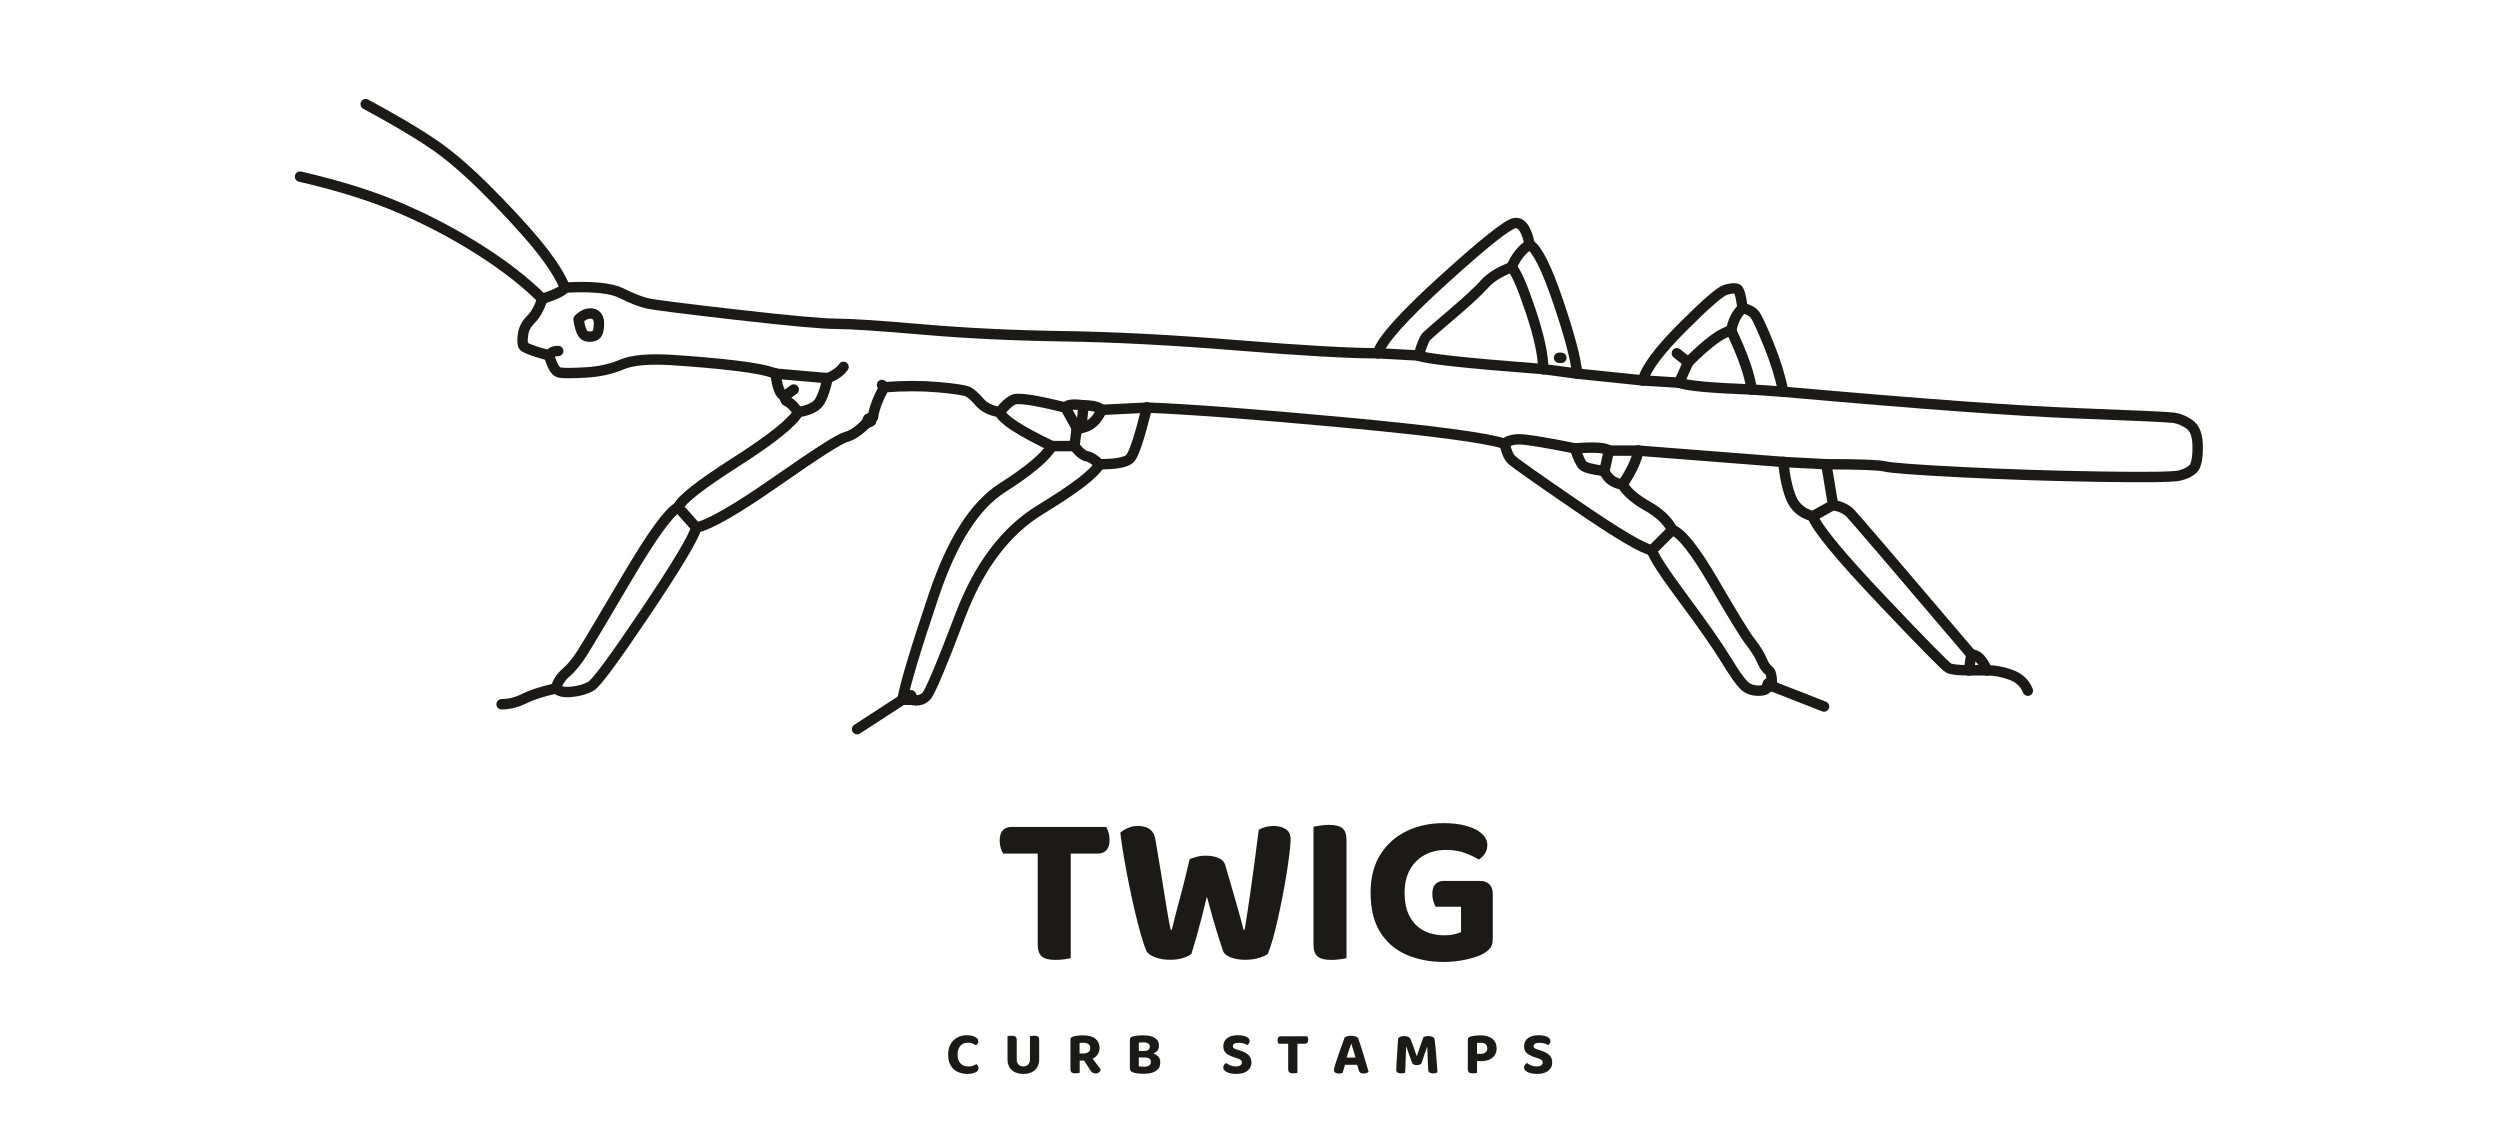
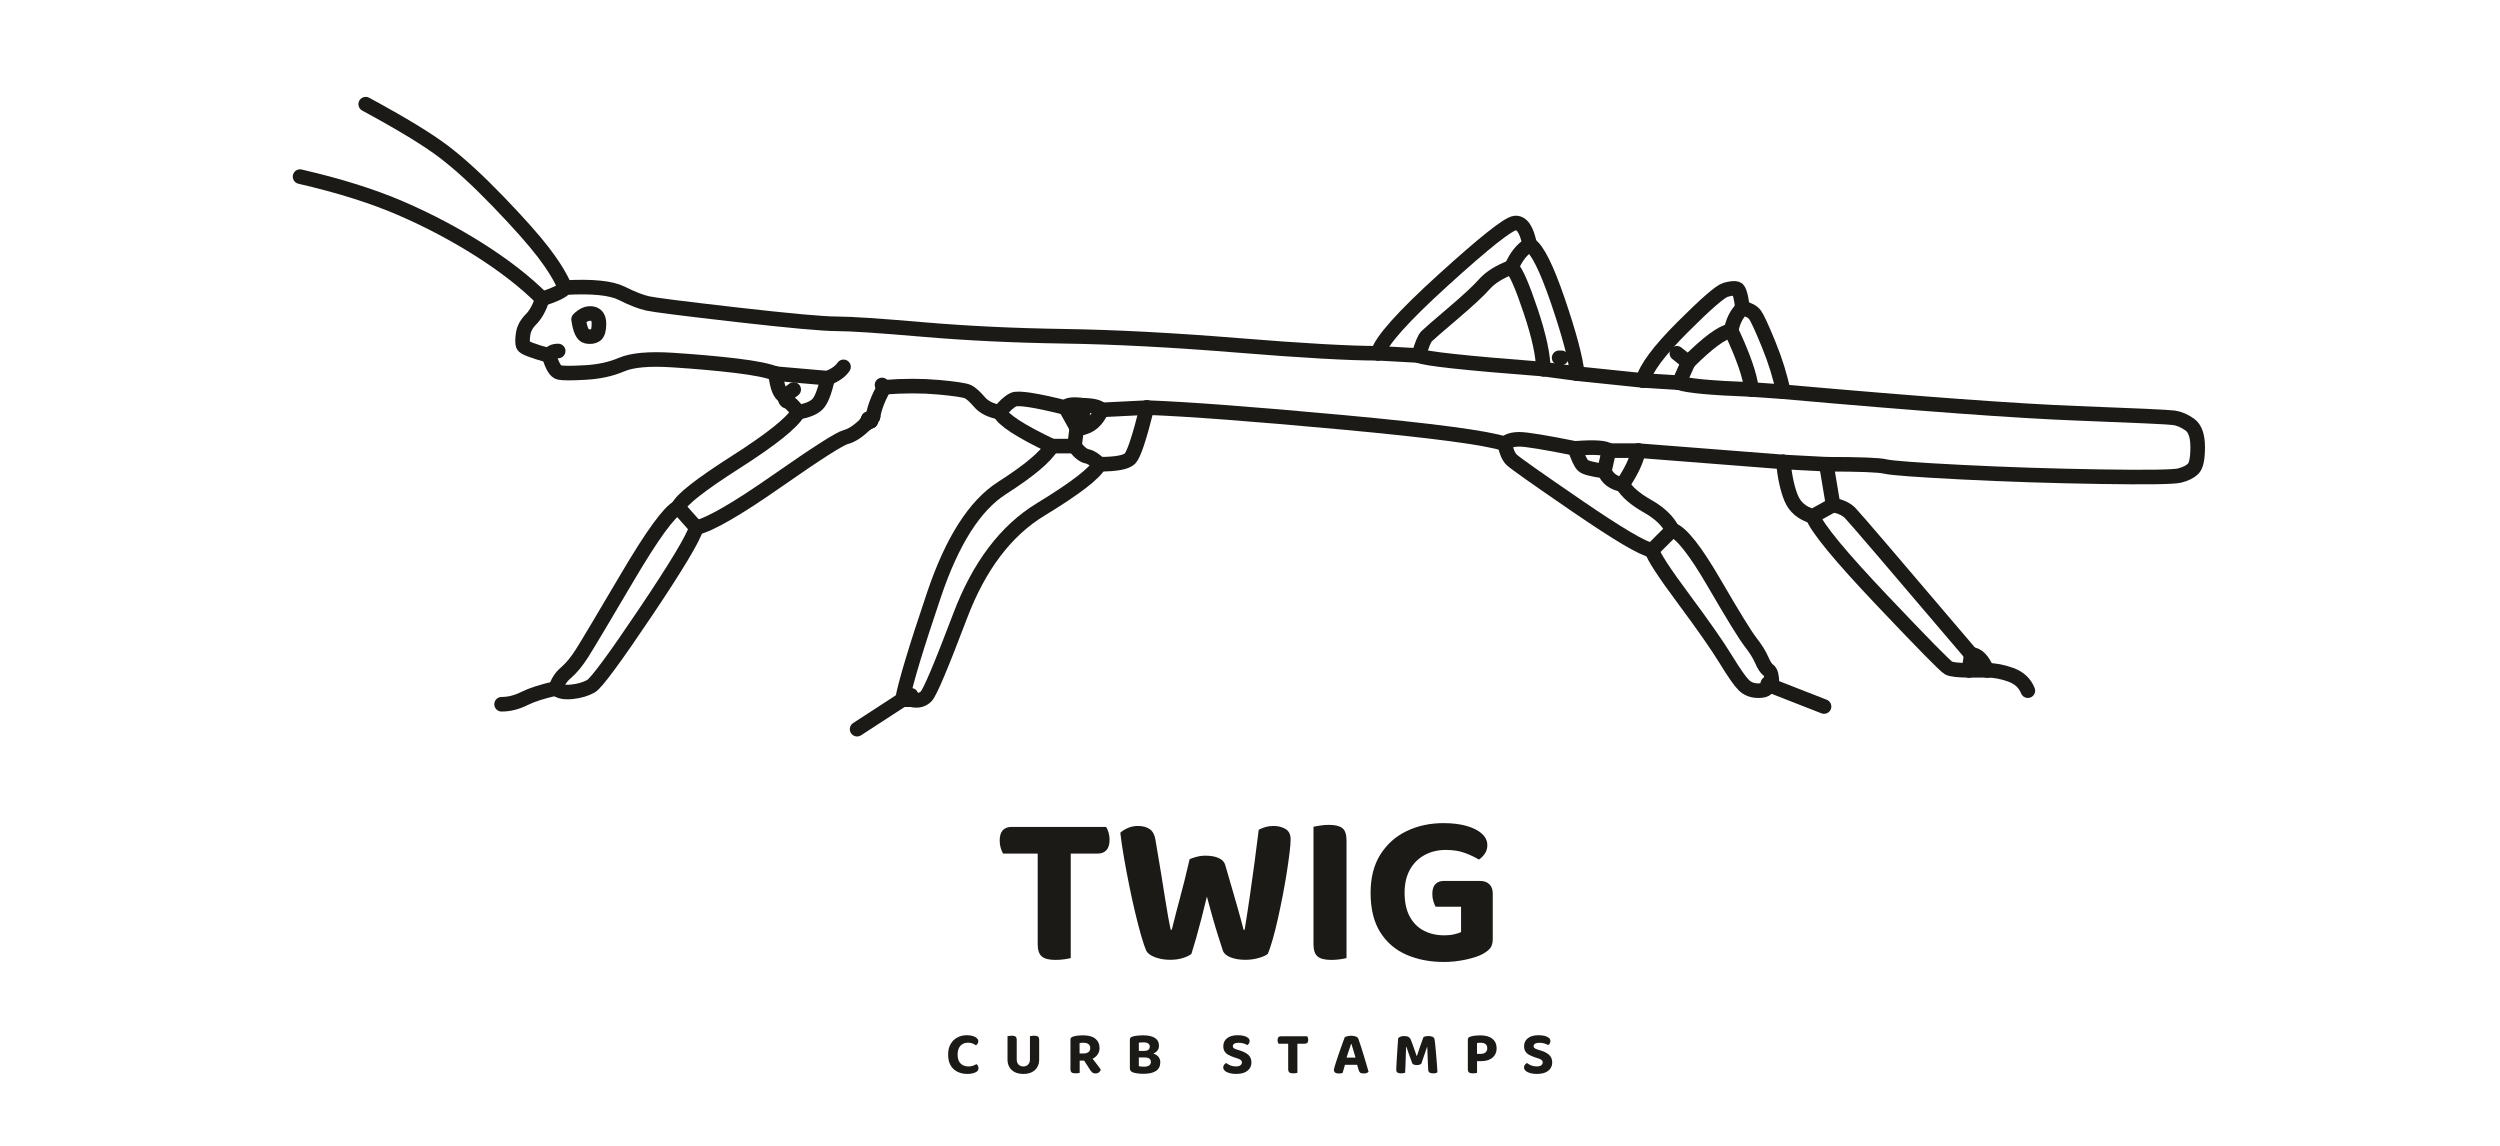
<svg xmlns="http://www.w3.org/2000/svg" viewBox="0 0 1200 550">
  <g fill="none">
-     <g fill="none" stroke="#1c1a17" stroke-width="5" stroke-linecap="round" stroke-linejoin="round">
+     <g fill="none" stroke="#1c1a17" stroke-width="7" stroke-linecap="round" stroke-linejoin="round">
      <path d="M 849.46 328.26 Q 848.37 327.17 848.37 329.35" />
      <path d="M 849.46 328.26 L 850.54 328.26" />
      <path d="M 849.46 328.26 L 849.46 329.35" />
      <path d="M 725.54 128.26 Q 728.80 120.65 734.24 117.39" />
      <path d="M 725.54 128.26 Q 716.85 131.52 712.50 136.41 Q 708.15 141.30 697.28 150.54 Q 686.41 159.78 684.78 161.41 Q 683.15 163.04 680.98 170.65" />
      <path d="M 725.54 128.26 Q 728.80 131.52 734.78 149.46 Q 740.76 167.39 740.76 177.17" />
      <path d="M 973.37 331.52 Q 971.20 326.09 965.22 323.91 Q 959.24 321.74 953.80 321.74" />
      <path d="M 836.41 147.83 Q 835.33 139.13 833.70 138.59 Q 832.07 138.04 828.26 139.13 Q 824.46 140.22 807.61 157.07 Q 790.76 173.91 788.59 182.61" />
      <path d="M 836.41 147.83 Q 832.07 152.17 830.98 158.70" />
      <path d="M 836.41 147.83 Q 840.76 148.91 842.39 151.09 Q 844.02 153.26 848.91 165.22 Q 853.80 177.17 855.98 188.04" />
      <path d="M 263.59 170.65 Q 264.67 168.48 267.93 168.48" />
      <path d="M 263.59 170.65 Q 251.63 167.39 251.09 165.76 Q 250.54 164.13 251.09 160.33 Q 251.63 156.52 254.89 153.26 Q 258.15 150.00 260.33 143.48" />
      <path d="M 263.59 170.65 Q 265.76 178.26 268.48 178.80 Q 271.20 179.35 280.98 178.80 Q 290.76 178.26 298.37 175.00 Q 305.98 171.74 322.83 172.83 Q 339.67 173.91 353.26 175.54 Q 366.85 177.17 372.28 179.35" />
      <path d="M 437.50 334.78 L 436.41 334.78" />
      <path d="M 437.50 334.78 Q 437.50 332.61 436.41 334.78" />
      <path d="M 437.50 334.78 L 437.50 335.87" />
      <path d="M 144.02 84.78 Q 172.28 91.30 192.39 100.00 Q 212.50 108.70 230.43 120.11 Q 248.37 131.52 260.33 143.48" />
      <path d="M 423.37 184.78 L 424.46 185.87" />
      <path d="M 240.76 338.04 Q 246.20 338.04 251.63 335.33 Q 257.07 332.61 266.85 330.43" />
      <path d="M 680.98 170.65 L 661.41 169.57" />
      <path d="M 680.98 170.65 Q 684.24 172.83 740.76 177.17" />
      <path d="M 749.46 171.74 L 748.37 171.74" />
      <path d="M 840.76 186.96 Q 839.67 177.17 830.98 158.70" />
      <path d="M 840.76 186.96 Q 811.41 185.87 805.98 183.70" />
      <path d="M 840.76 186.96 L 855.98 188.04" />
      <path d="M 504.89 214.13 Q 482.07 203.26 479.89 197.83" />
      <path d="M 504.89 214.13 L 515.76 214.13" />
      <path d="M 504.89 214.13 Q 500.54 221.74 480.98 234.24 Q 461.41 246.74 448.37 285.33 Q 435.33 323.91 433.15 335.87" />
      <path d="M 424.46 185.87 Q 438.59 184.78 450.54 185.87 Q 462.50 186.96 464.67 188.04 Q 466.85 189.13 470.11 192.93 Q 473.37 196.74 479.89 197.83" />
      <path d="M 424.46 185.87 Q 420.11 193.48 419.02 200.00" />
      <path d="M 528.80 196.74 Q 526.63 194.57 520.11 194.57" />
      <path d="M 528.80 196.74 L 550.54 195.65" />
      <path d="M 528.80 196.74 Q 525.54 204.35 519.02 205.43" />
      <path d="M 266.85 330.43 Q 267.93 326.09 271.74 322.83 Q 275.54 319.57 279.35 313.59 Q 283.15 307.61 301.09 277.17 Q 319.02 246.74 325.54 243.48" />
      <path d="M 266.85 330.43 Q 269.02 332.61 274.46 332.07 Q 279.89 331.52 283.70 329.35 Q 287.50 327.17 309.78 294.02 Q 332.07 260.87 334.24 253.26" />
      <path d="M 876.63 222.83 L 855.98 221.74" />
      <path d="M 876.63 222.83 Q 900.54 222.83 904.89 223.91 Q 909.24 225.00 941.30 226.63 Q 973.37 228.26 1007.61 228.80 Q 1041.85 229.35 1046.20 228.26 Q 1050.54 227.17 1052.72 225.00 Q 1054.89 222.83 1054.89 214.67 Q 1054.89 206.52 1051.09 203.80 Q 1047.28 201.09 1043.48 200.54 Q 1039.67 200.00 996.74 198.37 Q 953.80 196.74 855.98 188.04" />
      <path d="M 876.63 222.83 L 879.89 242.39" />
      <path d="M 945.11 321.74 L 946.20 314.13" />
      <path d="M 945.11 321.74 Q 937.50 321.74 935.33 320.65 Q 933.15 319.57 903.26 288.04 Q 873.37 256.52 870.11 247.83" />
      <path d="M 945.11 321.74 L 953.80 321.74" />
      <path d="M 417.93 202.17 L 416.85 201.09" />
      <path d="M 417.93 202.17 L 419.02 200.00" />
      <path d="M 417.93 202.17 L 415.76 203.26" />
      <path d="M 772.28 216.30 Q 770.11 214.13 755.98 215.22" />
      <path d="M 772.28 216.30 L 786.41 216.30" />
      <path d="M 772.28 216.30 L 770.11 226.09" />
      <path d="M 380.98 186.96 L 376.63 190.22" />
      <path d="M 376.63 190.22 Q 373.37 189.13 372.28 179.35" />
      <path d="M 376.63 190.22 Q 376.63 192.39 378.26 192.93 Q 379.89 193.48 383.15 197.83" />
      <path d="M 436.41 335.87 L 436.41 334.78" />
      <path d="M 436.41 335.87 L 433.15 335.87" />
      <path d="M 436.41 335.87 L 437.50 335.87" />
      <path d="M 788.59 182.61 L 757.07 179.35" />
      <path d="M 788.59 182.61 L 805.98 183.70" />
      <path d="M 511.41 195.65 Q 512.50 193.48 520.11 194.57" />
      <path d="M 511.41 195.65 Q 489.67 190.22 486.41 191.85 Q 483.15 193.48 479.89 197.83" />
      <path d="M 511.41 195.65 L 516.85 205.43" />
      <path d="M 419.02 200.00 L 416.85 201.09" />
      <path d="M 397.28 181.52 L 372.28 179.35" />
      <path d="M 397.28 181.52 Q 402.72 179.35 404.89 176.09" />
      <path d="M 397.28 181.52 Q 395.11 191.30 392.39 194.02 Q 389.67 196.74 383.15 197.83" />
      <path d="M 770.11 226.09 Q 761.41 225.00 759.78 223.37 Q 758.15 221.74 755.98 215.22" />
      <path d="M 770.11 226.09 Q 772.28 231.52 778.80 232.61" />
      <path d="M 849.46 329.35 L 848.37 329.35" />
      <path d="M 849.46 329.35 L 850.54 329.35" />
      <path d="M 850.54 328.26 Q 850.54 322.83 848.91 321.74 Q 847.28 320.65 845.65 316.85 Q 844.02 313.04 840.22 308.15 Q 836.41 303.26 822.83 279.89 Q 809.24 256.52 802.72 254.35" />
      <path d="M 850.54 328.26 L 850.54 329.35" />
      <path d="M 516.85 205.43 L 519.02 205.43" />
      <path d="M 516.85 205.43 L 515.76 214.13" />
      <path d="M 786.41 216.30 L 855.98 221.74" />
      <path d="M 786.41 216.30 Q 785.33 222.83 778.80 232.61" />
      <path d="M 879.89 242.39 L 870.11 247.83" />
      <path d="M 879.89 242.39 Q 885.33 243.48 888.04 246.20 Q 890.76 248.91 946.20 314.13" />
      <path d="M 271.20 138.04 Q 267.93 130.43 260.87 121.20 Q 253.80 111.96 239.13 96.74 Q 224.46 81.52 213.04 72.83 Q 201.63 64.13 175.54 50.00" />
      <path d="M 271.20 138.04 Q 290.76 136.96 298.37 140.76 Q 305.98 144.57 310.87 145.65 Q 315.76 146.74 353.80 151.09 Q 391.85 155.43 401.63 155.43 Q 411.41 155.43 442.93 158.15 Q 474.46 160.87 510.87 161.41 Q 547.28 161.96 594.02 165.76 Q 640.76 169.57 661.41 169.57" />
      <path d="M 271.20 138.04 Q 270.11 140.22 260.33 143.48" />
      <path d="M 802.72 254.35 Q 799.46 247.83 790.76 242.93 Q 782.07 238.04 778.80 232.61" />
      <path d="M 802.72 254.35 L 792.93 264.13" />
      <path d="M 519.02 205.43 L 520.11 194.57" />
      <path d="M 411.41 350.00 L 433.15 335.87" />
      <path d="M 757.07 179.35 Q 755.98 168.48 747.83 144.57 Q 739.67 120.65 734.24 117.39" />
      <path d="M 757.07 179.35 L 740.76 177.17" />
      <path d="M 870.11 247.83 Q 862.50 245.65 859.78 239.13 Q 857.07 232.61 855.98 221.74" />
      <path d="M 755.98 215.22 Q 734.24 210.87 729.35 210.87 Q 724.46 210.87 722.28 213.04" />
      <path d="M 830.98 158.70 Q 824.46 159.78 810.33 173.91" />
      <path d="M 875.54 339.13 L 850.54 329.35" />
      <path d="M 550.54 195.65 Q 579.89 196.74 644.57 202.72 Q 709.24 208.70 722.28 213.04" />
      <path d="M 550.54 195.65 Q 545.11 217.39 542.39 220.11 Q 539.67 222.83 527.72 222.83" />
      <path d="M 334.24 253.26 L 325.54 243.48" />
      <path d="M 334.24 253.26 Q 344.02 251.09 372.83 230.98 Q 401.63 210.87 405.98 209.78 Q 410.33 208.70 415.76 203.26" />
      <path d="M 946.20 314.13 Q 950.54 314.13 953.80 321.74" />
      <path d="M 437.50 335.87 Q 441.85 336.96 444.57 334.24 Q 447.28 331.52 460.87 295.65 Q 474.46 259.78 499.46 244.57 Q 524.46 229.35 527.72 222.83" />
      <path d="M 848.37 329.35 Q 848.37 331.52 844.02 331.52 Q 839.67 331.52 836.96 328.80 Q 834.24 326.09 828.26 316.30 Q 822.28 306.52 808.15 287.50 Q 794.02 268.48 792.93 264.13" />
      <path d="M 527.72 222.83 Q 524.46 219.57 521.74 219.02 Q 519.02 218.48 515.76 214.13" />
      <path d="M 383.15 197.83 Q 378.80 205.43 353.26 221.74 Q 327.72 238.04 325.54 243.48" />
      <path d="M 661.41 169.57 Q 663.59 160.87 692.93 134.24 Q 722.28 107.61 727.17 107.07 Q 732.07 106.52 734.24 117.39" />
      <path d="M 810.33 173.91 L 804.89 169.57" />
      <path d="M 810.33 173.91 L 805.98 183.70" />
      <path d="M 722.28 213.04 Q 723.37 218.48 725.54 220.65 Q 727.72 222.83 757.07 242.93 Q 786.41 263.04 792.93 264.13" />
      <path d="M 416.85 201.09 L 415.76 203.26" />
      <path d="M 277.72 153.26 Q 280.98 150.00 284.24 150.54 Q 287.50 151.09 287.50 155.43 Q 287.50 159.78 285.87 160.87 Q 284.24 161.96 281.52 161.41 Q 278.80 160.87 277.72 153.26" />
    </g>
  </g>
  <g fill="#1c1a17">
    <path d="M498.937 409.714 498.812 396.926H530.948Q531.576 397.895 532.086 399.543Q532.596 401.19 532.596 403.1Q532.596 406.423 531.092 408.069Q529.588 409.714 527 409.714ZM513.53 396.926 513.655 409.714H481.494Q480.866 408.72 480.356 407.072Q479.847 405.425 479.847 403.516Q479.847 400.088 481.351 398.507Q482.854 396.926 485.442 396.926ZM498.097 406.906H513.95V459.871Q512.956 460.158 510.876 460.458Q508.796 460.757 506.625 460.757Q501.965 460.757 500.031 459.07Q498.097 457.383 498.097 453.273Z" />
    <path d="M571.021 412.393Q572.091 411.898 574.248 411.309Q576.404 410.721 578.626 410.721Q582.445 410.721 584.995 411.871Q587.545 413.021 588.119 415.243Q589.929 421.387 591.389 426.479Q592.849 431.571 594.22 436.325Q595.59 441.08 596.934 446.318H597.429Q598.852 437.59 599.973 429.726Q601.094 421.861 602.151 414.171Q603.207 406.482 604.189 398.295Q607.542 396.46 611.282 396.46Q614.681 396.46 617.089 397.937Q619.498 399.414 619.498 402.842Q619.498 405.055 619.005 409.177Q618.512 413.3 617.682 418.616Q616.852 423.933 615.75 429.636Q614.647 435.34 613.429 440.806Q612.21 446.272 610.951 450.707Q609.693 455.141 608.578 457.828Q607.168 458.981 604.131 459.844Q601.094 460.707 597.799 460.707Q593.614 460.707 590.632 459.505Q587.649 458.303 586.971 456.264Q585.989 453.257 584.7 449.213Q583.41 445.17 582.043 440.338Q580.677 435.506 579.308 430.356Q578.123 435.402 576.783 440.533Q575.444 445.665 574.181 450.151Q572.918 454.638 571.887 457.853Q570.526 458.981 567.793 459.844Q565.06 460.707 561.765 460.707Q557.739 460.707 554.452 459.492Q551.166 458.278 550.171 456.264Q549.131 453.901 547.742 449.057Q546.353 444.213 544.847 437.9Q543.341 431.587 541.966 424.754Q540.591 417.922 539.464 411.411Q538.336 404.901 537.741 399.701Q539.023 398.499 541.298 397.479Q543.574 396.46 546.215 396.46Q549.668 396.46 551.854 397.976Q554.04 399.493 554.614 403.075Q556.283 412.709 557.373 419.557Q558.462 426.404 559.249 431.3Q560.035 436.197 560.661 439.768Q561.287 443.339 561.949 446.318H562.444Q563.504 442.033 564.461 438.322Q565.418 434.611 566.439 430.838Q567.46 427.065 568.584 422.606Q569.707 418.146 571.021 412.393Z" />
    <path d="M630.472 416.004H646.326V459.871Q645.332 460.158 643.264 460.458Q641.197 460.757 639 460.757Q634.341 460.757 632.406 459.07Q630.472 457.383 630.472 453.273ZM646.326 435.934H630.472V396.818Q631.545 396.61 633.665 396.271Q635.784 395.932 637.823 395.932Q642.324 395.932 644.325 397.488Q646.326 399.044 646.326 403.416Z" />
    <path d="M716.526 428.887V450.586Q716.526 453.485 715.394 454.983Q714.263 456.481 711.842 457.837Q709.005 459.426 703.678 460.587Q698.351 461.747 693.038 461.747Q683.129 461.747 675.14 458.29Q667.151 454.833 662.516 447.474Q657.882 440.115 657.882 428.567Q657.882 417.597 662.593 410.147Q667.305 402.696 675.232 398.898Q683.158 395.1 692.872 395.1Q699.274 395.1 704.023 396.466Q708.772 397.833 711.347 400.219Q713.922 402.604 713.922 405.687Q713.922 407.988 712.694 409.791Q711.467 411.594 709.849 412.589Q707.199 410.954 703.272 409.46Q699.345 407.967 694.024 407.967Q688.263 407.967 683.749 410.444Q679.236 412.921 676.721 417.508Q674.206 422.094 674.206 428.488Q674.206 435.377 676.667 439.938Q679.127 444.5 683.454 446.73Q687.78 448.959 693.3 448.959Q695.938 448.959 698.041 448.454Q700.144 447.948 701.304 447.408V435.227H689.078Q688.529 434.233 688.019 432.598Q687.51 430.963 687.51 429.133Q687.51 425.863 689.014 424.361Q690.517 422.859 692.947 422.859H710.473Q713.293 422.859 714.91 424.451Q716.526 426.042 716.526 428.887Z" />
    <path d="M469.588 499.818Q469.588 500.459 469.242 500.962Q468.896 501.465 468.445 501.742Q467.72 501.242 466.812 500.867Q465.904 500.491 464.654 500.491Q463.106 500.491 461.986 501.159Q460.866 501.828 460.26 503.107Q459.654 504.386 459.654 506.213Q459.654 509.009 461.055 510.454Q462.457 511.899 464.874 511.899Q466.139 511.899 467.039 511.552Q467.938 511.206 468.685 510.765Q469.13 511.079 469.402 511.593Q469.674 512.107 469.674 512.777Q469.674 513.354 469.371 513.839Q469.068 514.324 468.338 514.673Q467.782 514.961 466.776 515.224Q465.77 515.487 464.303 515.487Q461.742 515.487 459.652 514.491Q457.562 513.494 456.332 511.442Q455.102 509.39 455.102 506.213Q455.102 503.19 456.309 501.12Q457.517 499.05 459.556 497.976Q461.594 496.903 464.04 496.903Q465.767 496.903 467.007 497.295Q468.247 497.687 468.917 498.345Q469.588 499.002 469.588 499.818Z" />
    <path d="M491.202 515.487Q488.828 515.487 487.126 514.635Q485.424 513.782 484.516 512.24Q483.608 510.699 483.608 508.646V506.73H488.029V508.531Q488.029 510.123 488.923 511.011Q489.817 511.899 491.202 511.899Q492.587 511.899 493.481 511.011Q494.374 510.123 494.374 508.531V506.73H498.802V508.646Q498.802 510.699 497.894 512.24Q496.987 513.782 495.284 514.635Q493.582 515.487 491.202 515.487ZM488.029 507.611H483.608V497.382Q483.908 497.324 484.499 497.229Q485.09 497.135 485.658 497.135Q486.913 497.135 487.471 497.569Q488.029 498.003 488.029 499.222ZM498.802 507.655H494.374V497.382Q494.674 497.324 495.265 497.229Q495.856 497.135 496.424 497.135Q497.679 497.135 498.241 497.569Q498.802 498.003 498.802 499.222Z" />
    <path d="M518.198 505.675H520.101Q521.541 505.675 522.429 505.022Q523.316 504.37 523.316 503.094Q523.316 501.825 522.47 501.172Q521.624 500.52 519.885 500.52Q519.41 500.52 518.999 500.559Q518.587 500.599 518.198 500.671ZM520.497 509.079H513.822V498.975Q513.822 498.4 514.145 498.088Q514.469 497.775 514.999 497.586Q515.95 497.259 517.238 497.11Q518.525 496.961 519.928 496.961Q523.839 496.961 525.814 498.605Q527.788 500.249 527.788 503.05Q527.788 504.805 526.84 506.169Q525.891 507.533 524.255 508.306Q522.619 509.079 520.497 509.079ZM519.696 508.039 523.618 507.125Q524.298 508.03 525.013 508.933Q525.729 509.837 526.376 510.682Q527.022 511.528 527.55 512.233Q528.078 512.939 528.382 513.425Q528.134 514.292 527.456 514.781Q526.778 515.269 525.953 515.269Q524.887 515.269 524.314 514.791Q523.742 514.313 523.24 513.519ZM513.822 507.428H518.249V514.964Q517.965 515.044 517.389 515.128Q516.812 515.211 516.2 515.211Q514.9 515.211 514.361 514.741Q513.822 514.27 513.822 513.124Z" />
    <path d="M551.562 504.438V507.586H545.108V504.438ZM549.395 507.586 549.728 505.167Q552.141 505.167 553.732 505.742Q555.324 506.317 556.131 507.368Q556.937 508.419 556.937 509.908Q556.937 512.701 554.85 514.065Q552.764 515.429 548.902 515.429Q548.207 515.429 547.314 515.375Q546.421 515.32 545.512 515.171Q544.604 515.022 543.842 514.76Q542.338 514.214 542.338 512.831V498.975Q542.338 498.4 542.661 498.084Q542.985 497.768 543.515 497.586Q544.501 497.252 545.904 497.106Q547.307 496.961 548.781 496.961Q552.367 496.961 554.337 498.201Q556.307 499.442 556.307 501.981Q556.307 503.376 555.493 504.361Q554.678 505.346 553.127 505.86Q551.576 506.373 549.35 506.373L549.155 504.438Q550.562 504.438 551.228 503.894Q551.895 503.35 551.895 502.326Q551.895 501.383 551.124 500.86Q550.353 500.336 548.825 500.336Q548.258 500.336 547.647 500.376Q547.037 500.415 546.641 500.487V511.779Q547.117 511.902 547.832 511.956Q548.547 512.01 549.189 512.01Q550.648 512.01 551.531 511.451Q552.414 510.892 552.414 509.717Q552.414 508.628 551.651 508.107Q550.887 507.586 549.395 507.586Z" />
    <path d="M593.212 511.884Q594.759 511.884 595.439 511.319Q596.12 510.754 596.12 509.98Q596.12 509.253 595.583 508.812Q595.046 508.371 594.01 508.039L592.479 507.549Q590.909 507.018 589.712 506.379Q588.515 505.741 587.85 504.735Q587.184 503.729 587.184 502.166Q587.184 499.756 589.017 498.33Q590.85 496.903 594.099 496.903Q595.753 496.903 597.04 497.225Q598.328 497.548 599.071 498.169Q599.815 498.79 599.815 499.701Q599.815 500.342 599.502 500.834Q599.189 501.326 598.737 501.654Q598.078 501.206 596.967 500.871Q595.856 500.535 594.538 500.535Q593.143 500.535 592.443 500.988Q591.744 501.441 591.744 502.166Q591.744 502.74 592.212 503.102Q592.68 503.465 593.614 503.753L595.206 504.253Q597.85 505.067 599.269 506.406Q600.687 507.745 600.687 510.024Q600.687 512.447 598.799 513.967Q596.912 515.487 593.344 515.487Q591.575 515.487 590.179 515.107Q588.782 514.726 587.966 514.011Q587.149 513.295 587.149 512.34Q587.149 511.583 587.597 511.051Q588.044 510.519 588.583 510.242Q589.36 510.88 590.545 511.382Q591.73 511.884 593.212 511.884Z" />
    <path d="M618.561 500.978 618.527 497.412H627.488Q627.663 497.682 627.805 498.142Q627.947 498.601 627.947 499.134Q627.947 500.06 627.528 500.519Q627.108 500.978 626.387 500.978ZM622.631 497.412 622.666 500.978H613.698Q613.522 500.701 613.38 500.241Q613.238 499.782 613.238 499.25Q613.238 498.294 613.658 497.853Q614.077 497.412 614.798 497.412ZM618.327 500.195H622.748V514.964Q622.471 515.044 621.891 515.128Q621.311 515.211 620.705 515.211Q619.406 515.211 618.867 514.741Q618.327 514.27 618.327 513.124Z" />
    <path d="M648.686 501.09H648.526Q648.224 502 647.838 503.131Q647.453 504.262 647.039 505.494Q646.625 506.727 646.25 507.955L645.731 510.55Q645.557 511.116 645.395 511.723Q645.233 512.33 645.064 512.91Q644.896 513.49 644.745 514.02Q644.594 514.55 644.471 514.992Q644.136 515.101 643.731 515.2Q643.326 515.298 642.765 515.298Q641.551 515.298 640.913 514.853Q640.275 514.408 640.275 513.593Q640.275 513.222 640.384 512.847Q640.493 512.472 640.631 511.977Q640.891 511.035 641.366 509.581Q641.84 508.127 642.416 506.434Q642.992 504.741 643.582 503.082Q644.172 501.423 644.677 500.039Q645.183 498.654 645.492 497.858Q645.922 497.609 646.805 497.383Q647.688 497.157 648.555 497.157Q649.797 497.157 650.785 497.518Q651.773 497.88 652.028 498.682Q652.592 500.21 653.235 502.231Q653.879 504.253 654.547 506.448Q655.216 508.643 655.834 510.719Q656.453 512.795 656.922 514.454Q656.609 514.803 656 515.039Q655.391 515.276 654.566 515.276Q653.354 515.276 652.866 514.853Q652.377 514.43 652.13 513.542L651.197 510.292L650.7 507.827Q650.341 506.542 649.97 505.317Q649.6 504.093 649.273 503.007Q648.946 501.922 648.686 501.09ZM643.806 511.095 645.508 507.654H652.299L652.873 511.095Z" />
    <path d="M682.205 510.616Q681.87 510.872 681.338 511.054Q680.807 511.236 680.114 511.236Q679.209 511.236 678.604 511.003Q677.999 510.769 677.81 510.208Q676.824 507.467 676.153 505.63Q675.481 503.792 675.094 502.464H674.955Q674.868 504.286 674.811 505.808Q674.754 507.329 674.715 508.753Q674.676 510.177 674.618 511.666Q674.561 513.154 674.46 514.912Q674.132 515.014 673.603 515.116Q673.074 515.218 672.535 515.218Q671.434 515.218 670.82 514.843Q670.206 514.469 670.206 513.542Q670.206 512.907 670.268 511.646Q670.329 510.384 670.431 508.745Q670.532 507.105 670.644 505.285Q670.756 503.465 670.883 501.681Q671.009 499.897 671.11 498.383Q671.342 498.048 672.042 497.675Q672.741 497.303 673.953 497.303Q675.281 497.303 676.065 497.729Q676.849 498.156 677.198 499.103Q677.643 500.164 678.133 501.54Q678.622 502.916 679.105 504.315Q679.587 505.713 679.99 506.853H680.128Q680.963 504.286 681.806 501.852Q682.649 499.418 683.276 497.791Q683.669 497.58 684.296 497.442Q684.922 497.303 685.623 497.303Q686.863 497.303 687.64 497.675Q688.417 498.047 688.555 498.76Q688.671 499.319 688.805 500.508Q688.939 501.697 689.084 503.252Q689.229 504.806 689.371 506.498Q689.512 508.19 689.639 509.79Q689.766 511.391 689.857 512.681Q689.947 513.97 689.976 514.716Q689.539 514.978 689.062 515.098Q688.584 515.218 687.855 515.218Q686.935 515.218 686.271 514.879Q685.607 514.541 685.549 513.564Q685.419 511.28 685.336 509.234Q685.254 507.187 685.204 505.492Q685.154 503.796 685.089 502.588H684.951Q684.578 503.83 683.894 505.733Q683.211 507.635 682.205 510.616Z" />
    <path d="M708.958 505.853H710.691Q712.152 505.853 713.02 505.168Q713.888 504.483 713.888 503.173Q713.888 501.862 713.075 501.191Q712.261 500.52 710.719 500.52Q710.179 500.52 709.763 500.548Q709.347 500.577 708.958 500.648ZM710.969 509.346H704.56V498.975Q704.56 498.4 704.883 498.088Q705.207 497.775 705.737 497.586Q706.688 497.259 708.013 497.11Q709.338 496.961 710.424 496.961Q714.328 496.961 716.355 498.634Q718.382 500.306 718.382 503.166Q718.382 505.03 717.492 506.419Q716.603 507.808 714.949 508.577Q713.294 509.346 710.969 509.346ZM704.56 507.4H708.987V514.964Q708.703 515.044 708.127 515.128Q707.55 515.211 706.938 515.211Q705.638 515.211 705.099 514.741Q704.56 514.27 704.56 513.124Z" />
    <path d="M737.59 511.884Q739.137 511.884 739.817 511.319Q740.498 510.754 740.498 509.98Q740.498 509.253 739.961 508.812Q739.424 508.371 738.388 508.039L736.857 507.549Q735.287 507.018 734.09 506.379Q732.893 505.741 732.228 504.735Q731.562 503.729 731.562 502.166Q731.562 499.756 733.395 498.33Q735.228 496.903 738.477 496.903Q740.131 496.903 741.418 497.225Q742.706 497.548 743.449 498.169Q744.193 498.79 744.193 499.701Q744.193 500.342 743.88 500.834Q743.567 501.326 743.115 501.654Q742.456 501.206 741.345 500.871Q740.234 500.535 738.916 500.535Q737.521 500.535 736.821 500.988Q736.122 501.441 736.122 502.166Q736.122 502.74 736.59 503.102Q737.058 503.465 737.992 503.753L739.584 504.253Q742.228 505.067 743.647 506.406Q745.065 507.745 745.065 510.024Q745.065 512.447 743.177 513.967Q741.29 515.487 737.722 515.487Q735.953 515.487 734.557 515.107Q733.16 514.726 732.344 514.011Q731.527 513.295 731.527 512.34Q731.527 511.583 731.975 511.051Q732.422 510.519 732.961 510.242Q733.738 510.88 734.923 511.382Q736.108 511.884 737.59 511.884Z" />
  </g>
</svg>
